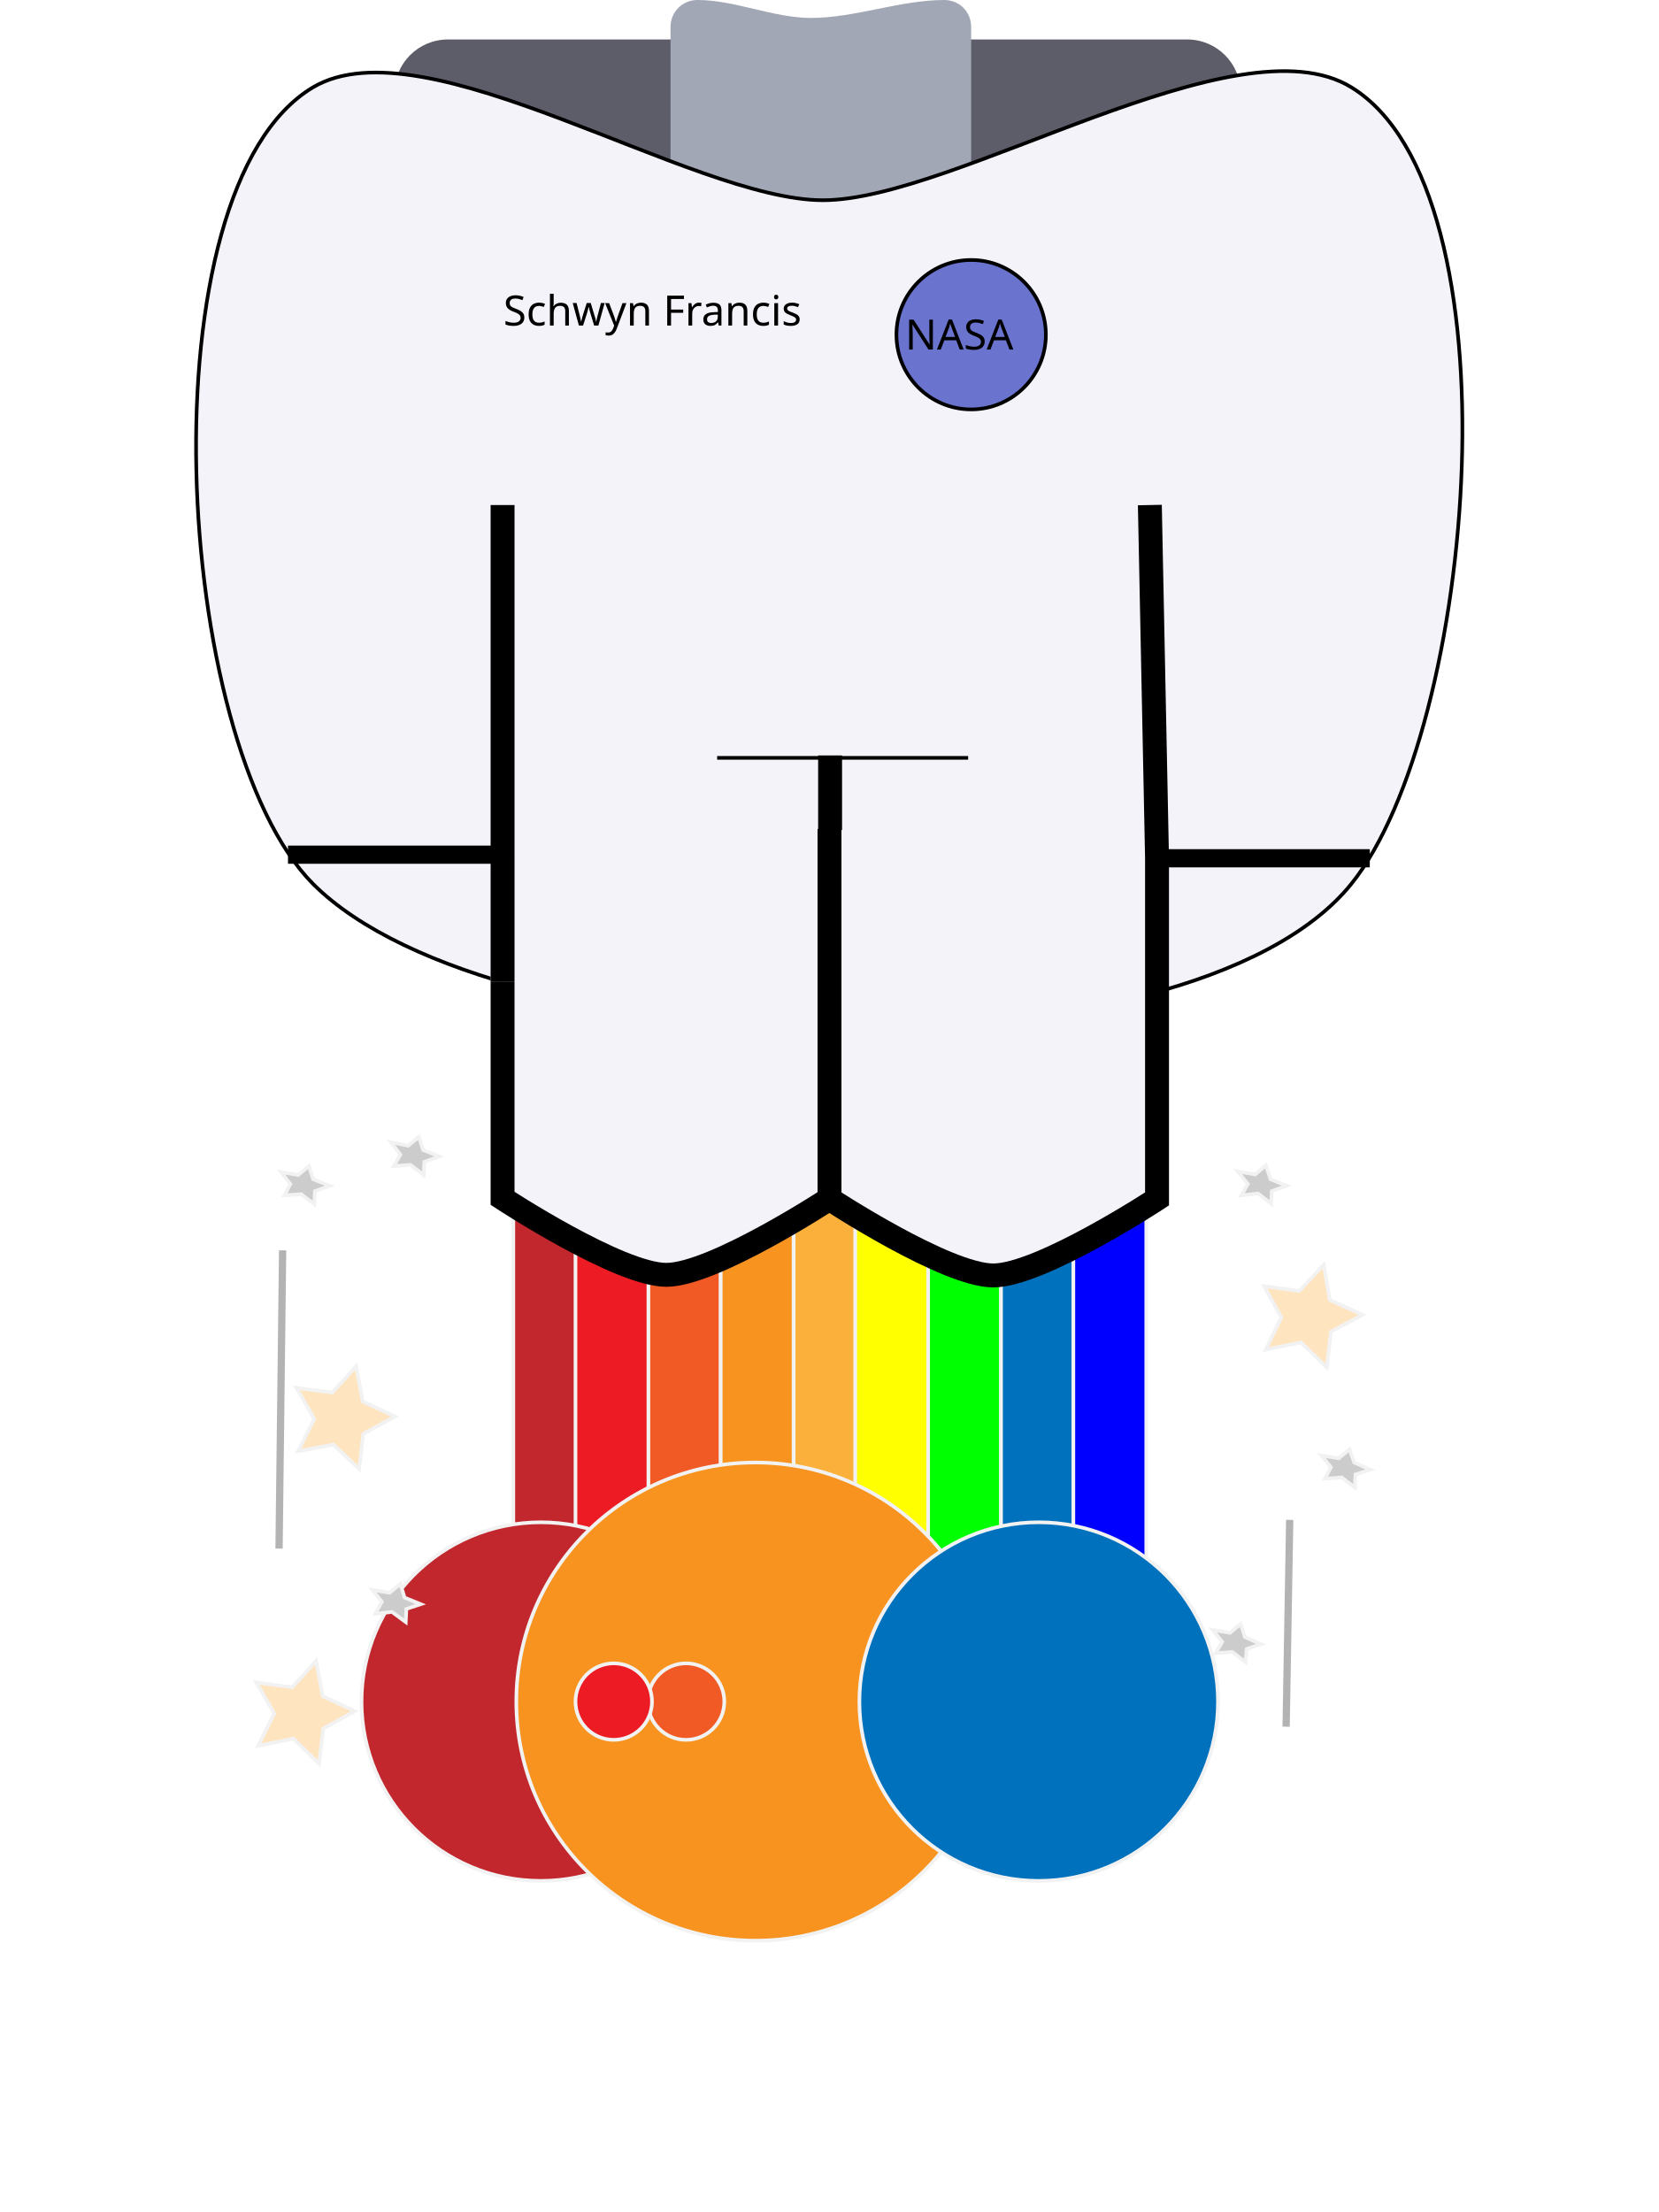
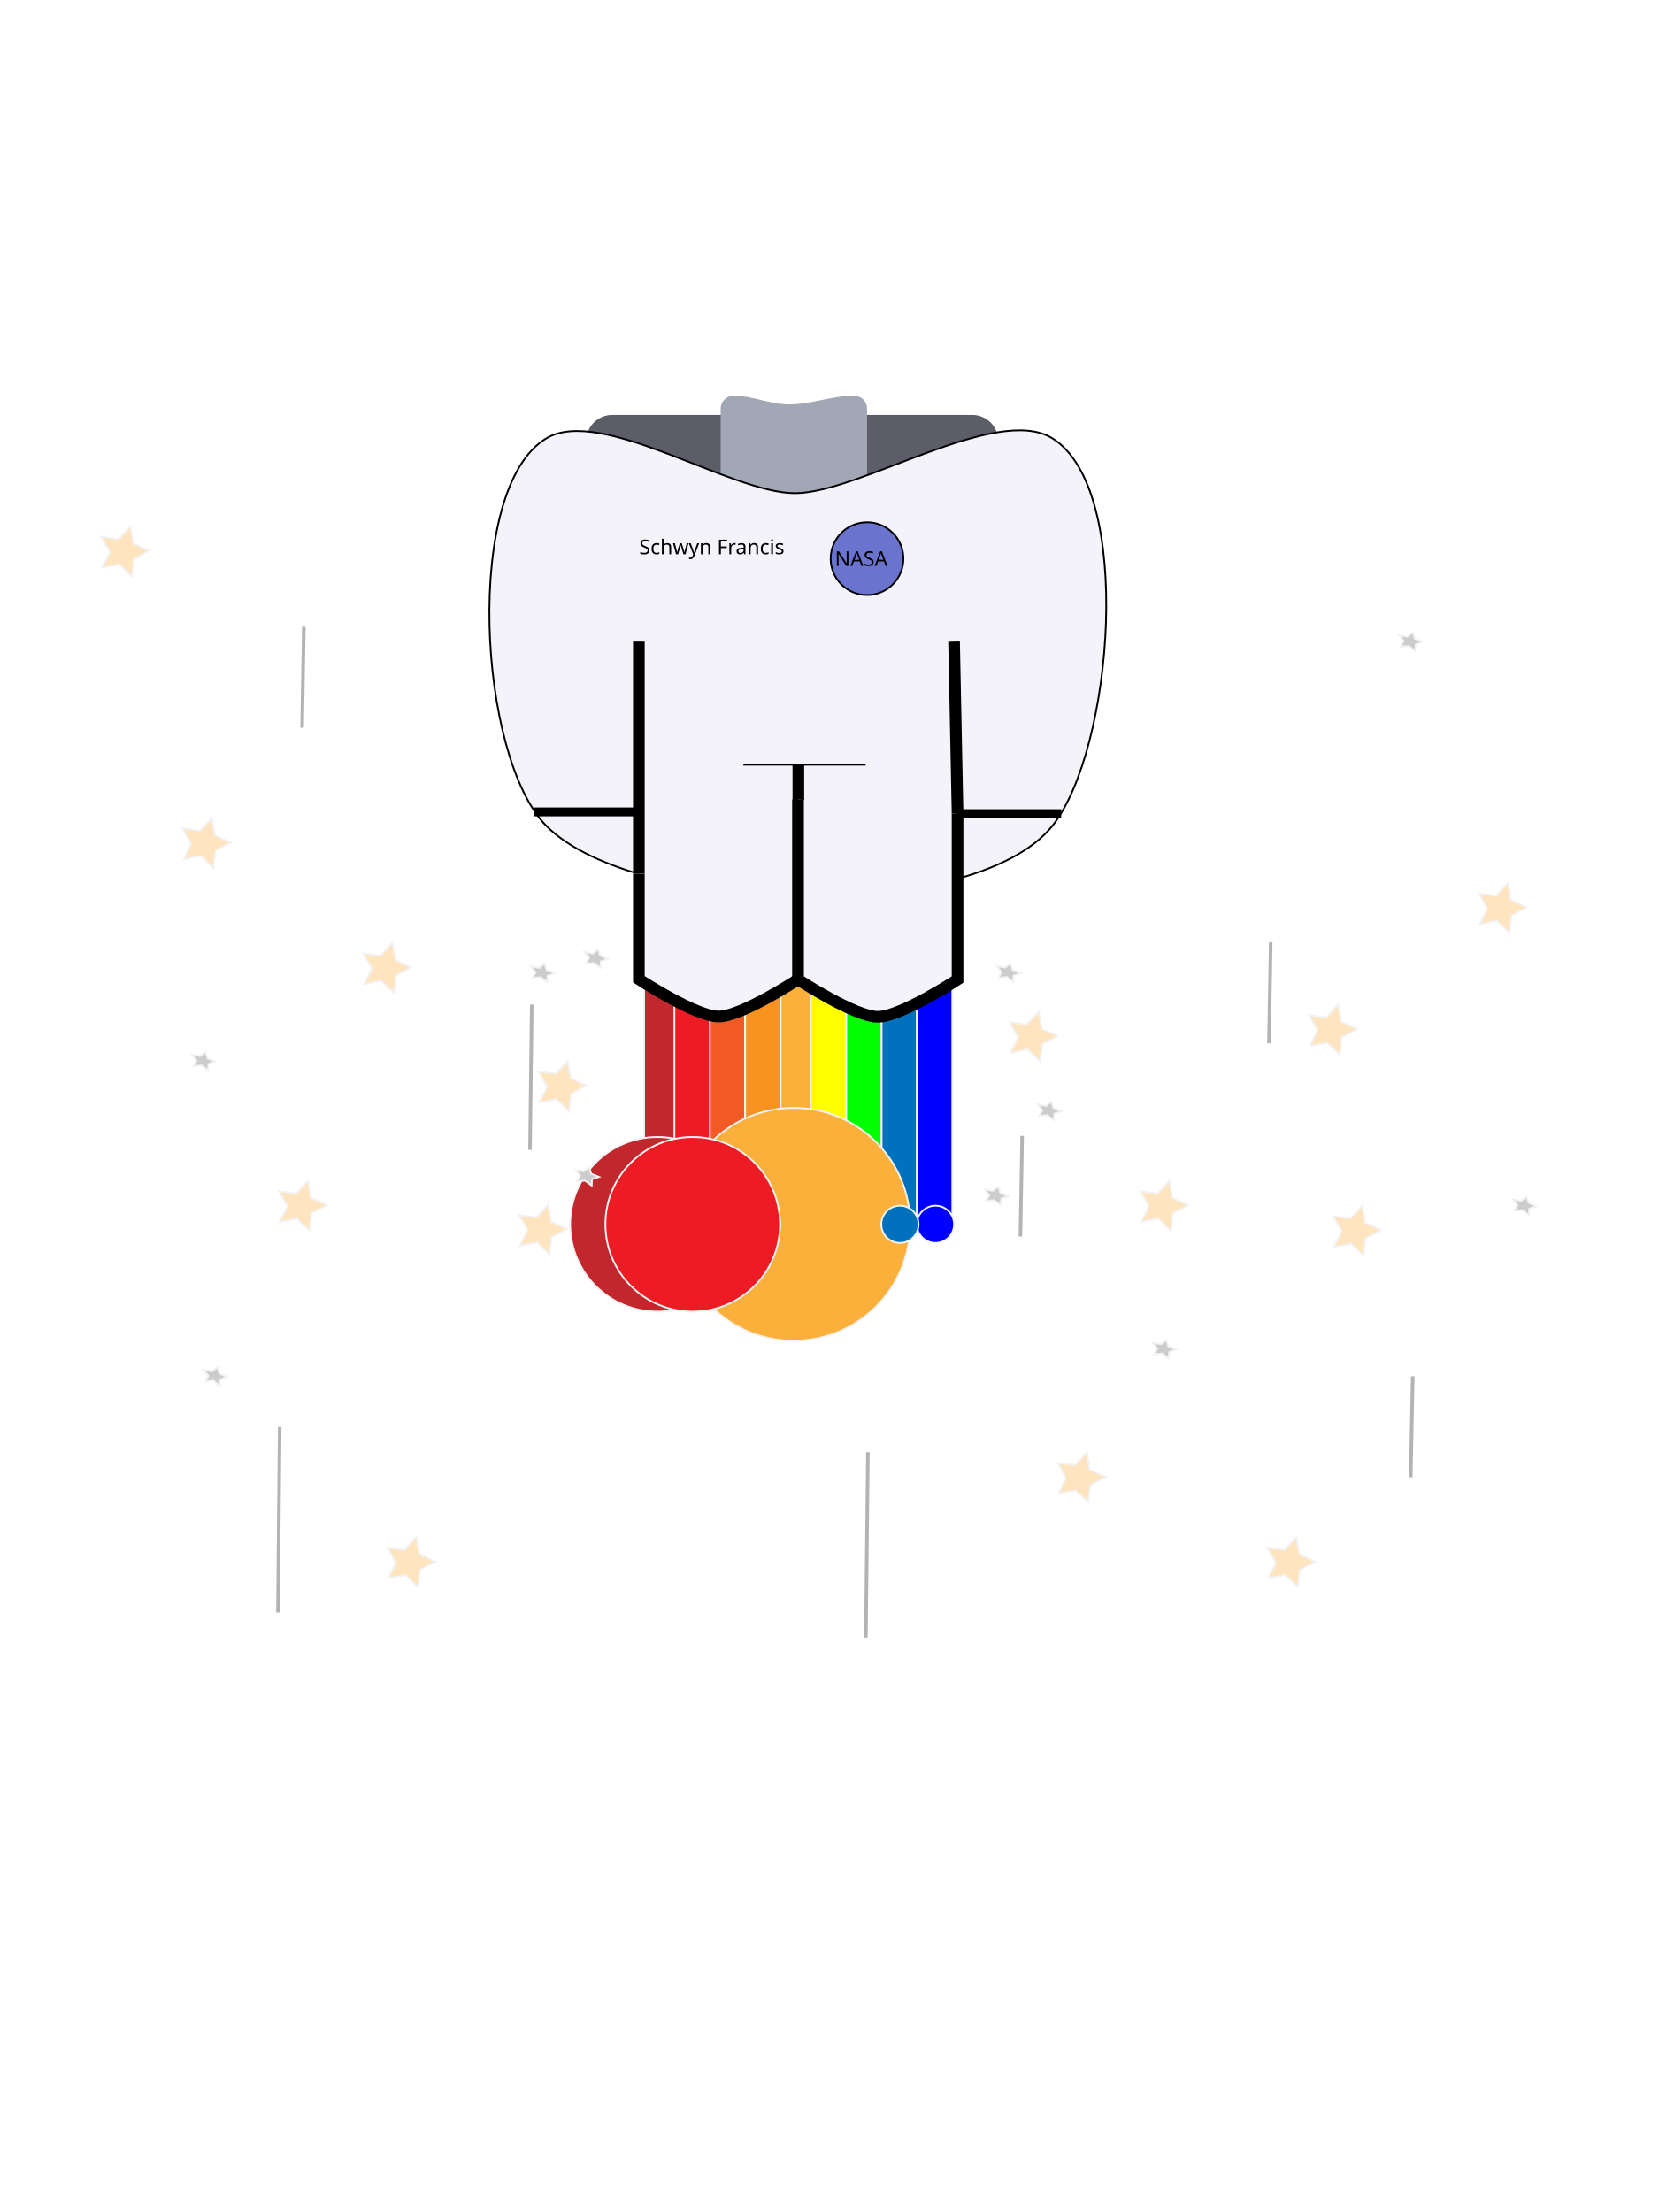
- <svg xmlns="http://www.w3.org/2000/svg" version="1.1" id="Layer_1" x="0px" y="0px" width="75px" height="100px" viewBox="0 0 212 370.1" style="enable-background:new 0 0 212 370.1;" xml:space="preserve">
+ <svg xmlns="http://www.w3.org/2000/svg" version="1.1" id="Layer_1" x="0px" y="0px" width="150px" height="200px" viewBox="0 0 570 488.1" style="enable-background:new 0 0 570 488.1;" xml:space="preserve">
  <style type="text/css">
	.st0{fill:#5D5D69;}
	.st1{fill:#A2A7B5;}
	.st2{fill:#C1272D;stroke:#F2F2F2;stroke-width:0.609;stroke-miterlimit:6.085;}
	.st3{fill:none;stroke:#F2F2F2;stroke-width:0.609;stroke-miterlimit:6.085;}
	.st4{fill:#F15A24;stroke:#F2F2F2;stroke-width:0.609;stroke-miterlimit:6.085;}
	.st5{fill:#ED1C24;stroke:#F2F2F2;stroke-width:0.609;stroke-miterlimit:6.085;}
	.st6{fill:#F7931E;stroke:#F2F2F2;stroke-width:0.609;stroke-miterlimit:6.085;}
	.st7{fill:#FBB03B;stroke:#F2F2F2;stroke-width:0.609;stroke-miterlimit:6.085;}
	.st8{fill:#00FF00;stroke:#F2F2F2;stroke-width:0.609;stroke-miterlimit:6.085;}
	.st9{fill:#FFFF00;stroke:#F2F2F2;stroke-width:0.609;stroke-miterlimit:6.085;}
	.st10{fill:#0071BC;stroke:#F2F2F2;stroke-width:0.609;stroke-miterlimit:6.085;}
	.st11{fill:#0000FF;stroke:#F2F2F2;stroke-width:0.609;stroke-miterlimit:6.085;}
	.st12{fill:#F5F3FA;stroke:#000000;stroke-width:0.609;stroke-miterlimit:6.085;}
	.st13{fill:#F5F3FA;stroke:#000000;stroke-width:4;stroke-miterlimit:6.085;}
	.st14{fill:#FFE4C0;stroke:#F2F2F2;stroke-width:4;stroke-miterlimit:6.085;}
	.st15{fill:none;stroke:#000000;stroke-width:3.043;stroke-miterlimit:6.085;}
	.st16{fill:none;stroke:#000000;stroke-width:0.609;stroke-miterlimit:6.085;}
	.st17{fill:#FFE4C0;stroke:#F2F2F2;stroke-width:0.609;stroke-miterlimit:6.085;}
	.st18{fill:#CCCCCC;stroke:#F2F2F2;stroke-width:0.609;stroke-miterlimit:6.085;}
	.st19{fill:none;stroke:#B3B3B3;stroke-width:1.217;stroke-miterlimit:6.085;}
	.st20{fill:none;stroke:#000000;stroke-width:4;stroke-miterlimit:6.085;}
	.st21{fill:none;}
	.st22{font-family:'MyriadPro-Regular';}
	.st23{font-size:7px;}
	.st24{fill:#6A74CF;stroke:#000000;stroke-width:0.609;stroke-miterlimit:6.085;}
	.st25{fill:#A62F24;}
</style>
  <g>
-     <path class="st0" d="M33.2,73.3c0,5,4,9,9,9h123.6c5,0,9-4,9-9V15.6c0-5-4-9-9-9H42.2c-5,0-9,4-9,9V73.3z" />
+     <path class="st0" d="M201.4,73.3c0,5,4,9,9,9h123.6c5,0,9-4,9-9V15.6c0-5-4-9-9-9H210.4c-5,0-9,4-9,9V73.3z" />
  </g>
-   <path class="st1" d="M125.2,41H83.9c-2.5,0-4.5-2-4.5-4.5V4.5c0-2.5,2-4.5,4.5-4.5c6.3,0,12.7,3,19,3c7.4,0,14.9-3,22.3-3  c0.3,0,1.9,0,3.2,1.3c0.8,0.8,1.3,1.9,1.3,3.2v32.1C129.7,39,127.7,41,125.2,41z" />
-   <rect x="53.1" y="201" class="st2" width="12.2" height="80.9" />
-   <line class="st3" x1="160.5" y1="25" x2="196.4" y2="25" />
-   <rect x="75.6" y="201" class="st4" width="12.2" height="80.9" />
-   <rect x="63.5" y="201" class="st5" width="12.2" height="80.9" />
-   <rect x="87.8" y="201" class="st6" width="12.2" height="80.9" />
-   <rect x="100" y="201" class="st7" width="12.2" height="80.9" />
-   <rect x="122.5" y="201" class="st8" width="12.2" height="80.9" />
-   <rect x="110.3" y="201" class="st9" width="12.2" height="80.9" />
-   <rect x="134.7" y="201" class="st10" width="12.2" height="80.9" />
-   <rect x="146.8" y="201" class="st11" width="12.2" height="80.9" />
-   <path class="st12" d="M104.9,33.5c22.2,0,69.2-30.7,88.4-18.9c28.4,17.4,20.9,107.4,0,133.3c-27.3,33.8-143,30.7-173.7,0  C-3.9,124.3-9,31.6,19.6,14.6C38.4,3.5,82.9,33.5,104.9,33.5" />
-   <path class="st13" d="M51.3,164.3v36.2c0,0,19.5,12.8,27.4,12.8s27.4-12.8,27.4-12.8v-28.5v-45.6" />
-   <path class="st14" d="M51.3,143v21.3" />
-   <path class="st13" d="M160.8,143.6V166v34.6c0,0-19.5,12.8-27.4,12.8c-7.9,0-27.4-12.8-27.4-12.8v-28.5v-33.4" />
-   <line class="st15" x1="15.4" y1="143" x2="51.3" y2="143" />
-   <line class="st15" x1="160.5" y1="143.6" x2="196.4" y2="143.6" />
-   <circle class="st2 first-circle" cx="57.7" cy="284.7" r="30" />
-   <circle class="st8 second-circle" cx="128.9" cy="284.7" r="6.4" />
-   <circle class="st9 first-circle" cx="116.7" cy="284.7" r="6.4" />
-   <circle class="st7 second-circle" cx="104.5" cy="284.7" r="6.4" />
-   <circle class="st6 first-circle" cx="93.6" cy="284.7" r="40" />
-   <circle class="st4 second-circle" cx="82" cy="284.7" r="6.4" />
-   <circle class="st5 first-circle" cx="69.9" cy="284.7" r="6.4" />
-   <circle class="st11 second-circle" cx="153.2" cy="284.7" r="6.4" />
-   <circle class="st10 first-circle" cx="141" cy="284.7" r="30" />
-   <line class="st16" x1="87.2" y1="126.8" x2="129.2" y2="126.8" />
-   <polygon class="st17 stars-drop" points="27.3,245.8 23,241.7 17.1,242.8 19.8,237.4 16.8,232.2 22.8,233 26.8,228.6 27.9,234.5 33.3,237   28,239.9 " />
-   <polygon class="st17 stars-drop" points="189.2,228.8 184.9,224.6 179,225.8 181.6,220.4 178.7,215.2 184.6,216 188.7,211.6 189.7,217.5   195.2,220 189.9,222.8 " />
-   <polygon class="st18 stars-drop" points="19.8,201.5 17.6,199.8 14.8,200 15.8,198.1 14.2,196.1 17.1,196.6 18.9,195.1 19.6,197.3 22.4,198.4   19.9,199.3 " />
-   <polygon class="st18 stars-drop" points="193.9,248.9 191.7,247.2 188.9,247.4 189.9,245.5 188.3,243.5 191.2,244 193,242.5 193.8,244.7   196.5,245.9 194,246.7 " />
-   <polygon class="st18 stars-drop" points="38.1,196.6 35.9,194.9 33.1,195.1 34.2,193.2 32.6,191.1 35.5,191.7 37.3,190.2 38,192.4 40.7,193.5   38.2,194.4 " />
-   <polygon class="st18 stars-drop" points="35.1,271.4 32.8,269.7 30,270 31.1,268 29.5,266 32.4,266.5 34.2,265 34.9,267.3 37.6,268.4   35.2,269.2 " />
-   <polygon class="st18 stars-drop" points="175.6,278.1 173.4,276.4 170.6,276.6 171.7,274.7 170.1,272.7 173,273.2 174.8,271.7 175.5,273.9   178.2,275.1 175.8,275.9 " />
-   <polygon class="st18 stars-drop" points="179.9,201.4 177.7,199.7 174.9,200 176,198.1 174.3,196 177.2,196.5 179,195 179.8,197.3 182.5,198.4   180,199.3 " />
-   <polygon class="st17 stars-drop" points="20.6,295.1 16.3,290.9 10.4,292.1 13.1,286.7 10.1,281.5 16.1,282.3 20.1,277.9 21.2,283.8   26.6,286.3 21.3,289.2 " />
-   <line class="st19" x1="14.5" y1="209.2" x2="13.9" y2="259.1" />
-   <line class="st19" x1="183" y1="254.3" x2="182.4" y2="288.9" />
-   <line class="st20" x1="51.3" y1="164.3" x2="51.3" y2="84.5" />
-   <line class="st20" x1="160.8" y1="143.6" x2="159.6" y2="84.5" />
-   <rect x="51.4" y="49.5" class="st21" width="48.4" height="12" />
-   <text transform="matrix(1 0 0 1 51.4275 54.4653)" class="st22 st23">Schwyn Francis </text>
-   <circle class="st24" cx="129.7" cy="56" r="12.5" />
-   <rect x="118.7" y="53.5" class="st21" width="22" height="5" />
-   <text transform="matrix(1 0 0 1 118.6583 58.4819)" class="st22 st23">NASA</text>
-   <line class="st25" x1="118.7" y1="58.5" x2="140.3" y2="49.5" />
+   <path class="st1" d="M293.4,41h-41.3c-2.5,0-4.5-2-4.5-4.5V4.5c0-2.5,2-4.5,4.5-4.5c6.3,0,12.7,3,19,3c7.4,0,14.9-3,22.3-3  c0.3,0,1.9,0,3.2,1.3c0.8,0.8,1.3,1.9,1.3,3.2v32.1C297.9,39,295.9,41,293.4,41z" />
+   <rect x="221.3" y="201" class="st2" width="12.2" height="80.9" />
+   <line class="st3" x1="328.7" y1="25" x2="364.6" y2="25" />
+   <rect x="243.8" y="201" class="st4" width="12.2" height="80.9" />
+   <rect x="231.7" y="201" class="st5" width="12.2" height="80.9" />
+   <rect x="256" y="201" class="st6" width="12.2" height="80.9" />
+   <rect x="268.2" y="201" class="st7" width="12.2" height="80.9" />
+   <rect x="290.7" y="201" class="st8" width="12.2" height="80.9" />
+   <rect x="278.5" y="201" class="st9" width="12.2" height="80.9" />
+   <rect x="302.9" y="201" class="st10" width="12.2" height="80.9" />
+   <rect x="315" y="201" class="st11" width="12.2" height="80.9" />
+   <path class="st12" d="M273.1,33.5c22.2,0,69.2-30.7,88.4-18.9c28.4,17.4,20.9,107.4,0,133.3c-27.3,33.8-143,30.7-173.7,0  c-23.6-23.6-28.7-116.3,0-133.3C206.6,3.5,251.1,33.5,273.1,33.5" />
+   <path class="st13" d="M219.5,164.3v36.2c0,0,19.5,12.8,27.4,12.8c7.9,0,27.4-12.8,27.4-12.8v-28.5v-45.6" />
+   <path class="st14" d="M219.5,143v21.3" />
+   <path class="st13" d="M329,143.6V166v34.6c0,0-19.5,12.8-27.4,12.8c-7.9,0-27.4-12.8-27.4-12.8v-28.5v-33.4" />
+   <line class="st15" x1="183.6" y1="143" x2="219.5" y2="143" />
+   <line class="st15" x1="328.7" y1="143.6" x2="364.6" y2="143.6" />
+   <circle class="st2 first-circle" cx="225.9" cy="284.7" r="30" />
+   <circle class="st8 second-circle" cx="297.1" cy="284.7" r="6.4" />
+   <circle class="st9 first-circle" cx="284.9" cy="284.7" r="6.4" />
+   <circle class="st7 second-circle" cx="272.7" cy="284.7" r="40" />
+   <circle class="st6 first-circle" cx="261.8" cy="284.7" r="6.4" />
+   <circle class="st4 second-circle" cx="250.2" cy="284.7" r="6.4" />
+   <circle class="st5 first-circle" cx="238" cy="284.7" r="30" />
+   <circle class="st11 second-circle" cx="321.4" cy="284.7" r="6.4" />
+   <circle class="st10 first-circle" cx="309.2" cy="284.7" r="6.4" />
+   <line class="st16" x1="255.4" y1="126.8" x2="297.4" y2="126.8" />
+   <polygon class="st17 stars-drop" points="195.5,245.8 191.2,241.7 185.3,242.8 188,237.4 185,232.2 191,233 195,228.6 196.1,234.5 201.5,237   196.2,239.9 " />
+   <polygon class="st17 stars-drop" points="357.4,228.8 353.1,224.6 347.2,225.8 349.8,220.4 346.9,215.2 352.8,216 356.9,211.6 357.9,217.5   363.4,220 358.1,222.8 " />
+   <polygon class="st18 stars-drop" points="188,201.5 185.8,199.8 183,200 184,198.1 182.4,196.1 185.3,196.6 187.1,195.1 187.8,197.3   190.6,198.4 188.1,199.3 " />
+   <polygon class="st18 stars-drop" points="362.1,248.9 359.9,247.2 357.1,247.4 358.1,245.5 356.5,243.5 359.4,244 361.2,242.5 361.9,244.7   364.7,245.9 362.2,246.7 " />
+   <polygon class="st18 stars-drop" points="206.3,196.6 204.1,194.9 201.3,195.1 202.4,193.2 200.8,191.1 203.7,191.7 205.5,190.2 206.2,192.4   208.9,193.5 206.4,194.4 " />
+   <polygon class="st18 stars-drop" points="203.3,271.4 201,269.7 198.2,270 199.3,268 197.7,266 200.6,266.5 202.4,265 203.1,267.3 205.8,268.4   203.4,269.2 " />
+   <polygon class="st18 stars-drop" points="343.8,278.1 341.6,276.4 338.8,276.6 339.9,274.7 338.3,272.7 341.2,273.2 343,271.7 343.7,273.9   346.4,275.1 344,275.9 " />
+   <polygon class="st18 stars-drop" points="348.1,201.4 345.9,199.7 343.1,200 344.1,198.1 342.5,196 345.4,196.5 347.2,195 347.9,197.3   350.7,198.4 348.2,199.3 " />
+   <polygon class="st17 stars-drop" points="188.8,295.1 184.5,290.9 178.6,292.1 181.3,286.7 178.3,281.5 184.3,282.3 188.3,277.9 189.4,283.8   194.8,286.3 189.5,289.2 " />
+   <line class="st19" x1="182.7" y1="209.2" x2="182.1" y2="259.1" />
+   <line class="st19" x1="351.2" y1="254.3" x2="350.6" y2="288.9" />
+   <line class="st20" x1="219.5" y1="164.3" x2="219.5" y2="84.5" />
+   <line class="st20" x1="329" y1="143.6" x2="327.8" y2="84.5" />
+   <rect x="219.6" y="49.5" class="st21" width="48.4" height="12" />
+   <text transform="matrix(1 0 0 1 219.6208 54.4653)" class="st22 st23">Schwyn Francis </text>
+   <circle class="st24" cx="297.9" cy="56" r="12.5" />
+   <rect x="286.9" y="53.5" class="st21" width="22" height="5" />
+   <text transform="matrix(1 0 0 1 286.8516 58.4819)" class="st22 st23">NASA</text>
+   <line class="st25 stars-drop" x1="286.9" y1="58.5" x2="308.5" y2="49.5" />
+   <polygon class="st17 stars-drop" points="135.3,205.2 131,201 125.1,202.2 127.8,196.8 124.8,191.6 130.8,192.4 134.8,188 135.9,193.9   141.3,196.4 136,199.2 " />
+   <polygon class="st17 stars-drop" points="518.6,184.6 514.2,180.4 508.4,181.6 511,176.2 508,171 514,171.8 518.1,167.4 519.1,173.3   524.6,175.8 519.3,178.6 " />
+   <polygon class="st17 stars-drop" points="106.3,286.9 102,282.7 96.1,283.9 98.8,278.5 95.8,273.3 101.8,274.1 105.8,269.7 106.8,275.6   112.3,278.1 107,280.9 " />
+   <polygon class="st17 stars-drop" points="468.5,295.5 464.2,291.3 458.3,292.5 461,287.1 458,281.9 464,282.7 468,278.3 469.1,284.2   474.5,286.7 469.2,289.5 " />
+   <polygon class="st17 stars-drop" points="460.3,226.4 456,222.3 450.1,223.4 452.7,218 449.8,212.8 455.7,213.6 459.8,209.2 460.8,215.1   466.3,217.6 461,220.5 " />
+   <polygon class="st17 stars-drop" points="143.6,409.3 139.3,405.2 133.4,406.3 136,401 133.1,395.7 139,396.6 143.1,392.1 144.1,398.1   149.6,400.6 144.3,403.4 " />
+   <polygon class="st17 stars-drop" points="373.9,380.2 369.6,376.1 363.7,377.2 366.3,371.8 363.4,366.6 369.3,367.5 373.4,363 374.4,369   379.9,371.5 374.6,374.3 " />
+   <polygon class="st17 stars-drop" points="445.9,409.3 441.6,405.2 435.7,406.3 438.4,401 435.4,395.7 441.4,396.6 445.4,392.1 446.5,398.1   451.9,400.6 446.6,403.4 " />
+   <polygon class="st17 stars-drop" points="402.3,286.9 398,282.7 392.1,283.9 394.7,278.5 391.8,273.3 397.7,274.1 401.8,269.7 402.8,275.6   408.3,278.1 403,280.9 " />
+   <polygon class="st17 stars-drop" points="73.3,162.3 69,158.1 63.1,159.3 65.7,153.9 62.8,148.7 68.7,149.5 72.8,145.1 73.8,151 79.3,153.5   74,156.3 " />
+   <polygon class="st17 stars-drop" points="45.3,62.1 41,57.9 35.1,59.1 37.8,53.7 34.8,48.5 40.8,49.3 44.8,44.9 45.8,50.8 51.3,53.3 46,56.1   " />
+   <line class="st19 stars-drop" x1="485.4" y1="336.9" x2="484.7" y2="371.6" />
+   <line class="st19 stars-drop" x1="298.2" y1="363" x2="297.5" y2="426.7" />
+   <line class="st19 stars-drop" x1="96.1" y1="354.3" x2="95.5" y2="418.1" />
+   <line class="st19 stars-drop" x1="436.6" y1="187.8" x2="436" y2="222.5" />
+   <line class="st19 stars-drop" x1="104.4" y1="79.4" x2="103.8" y2="114.1" />
+   <polygon class="st18" points="525.3,281.5 523.1,279.8 520.3,280 521.4,278.1 519.8,276.1 522.7,276.6 524.5,275.1 525.2,277.3   527.9,278.5 525.4,279.3 " />
+   <polygon class="st18" points="75.5,340.2 73.3,338.4 70.5,338.7 71.6,336.8 70,334.7 72.9,335.2 74.7,333.7 75.4,336 78.1,337.1   75.7,338 " />
+   <polygon class="st18" points="71.5,231.8 69.2,230.1 66.4,230.4 67.5,228.5 65.9,226.4 68.8,226.9 70.6,225.4 71.3,227.7 74,228.8   71.6,229.6 " />
+   <polygon class="st18" points="486.2,87.7 484,86 481.2,86.2 482.3,84.3 480.7,82.3 483.6,82.8 485.4,81.3 486.1,83.5 488.8,84.6   486.4,85.5 " />
+   <polygon class="st18" points="401.5,330.8 399.3,329.1 396.5,329.3 397.6,327.4 396,325.3 398.9,325.9 400.7,324.4 401.4,326.6   404.1,327.7 401.7,328.6 " />
</svg>
